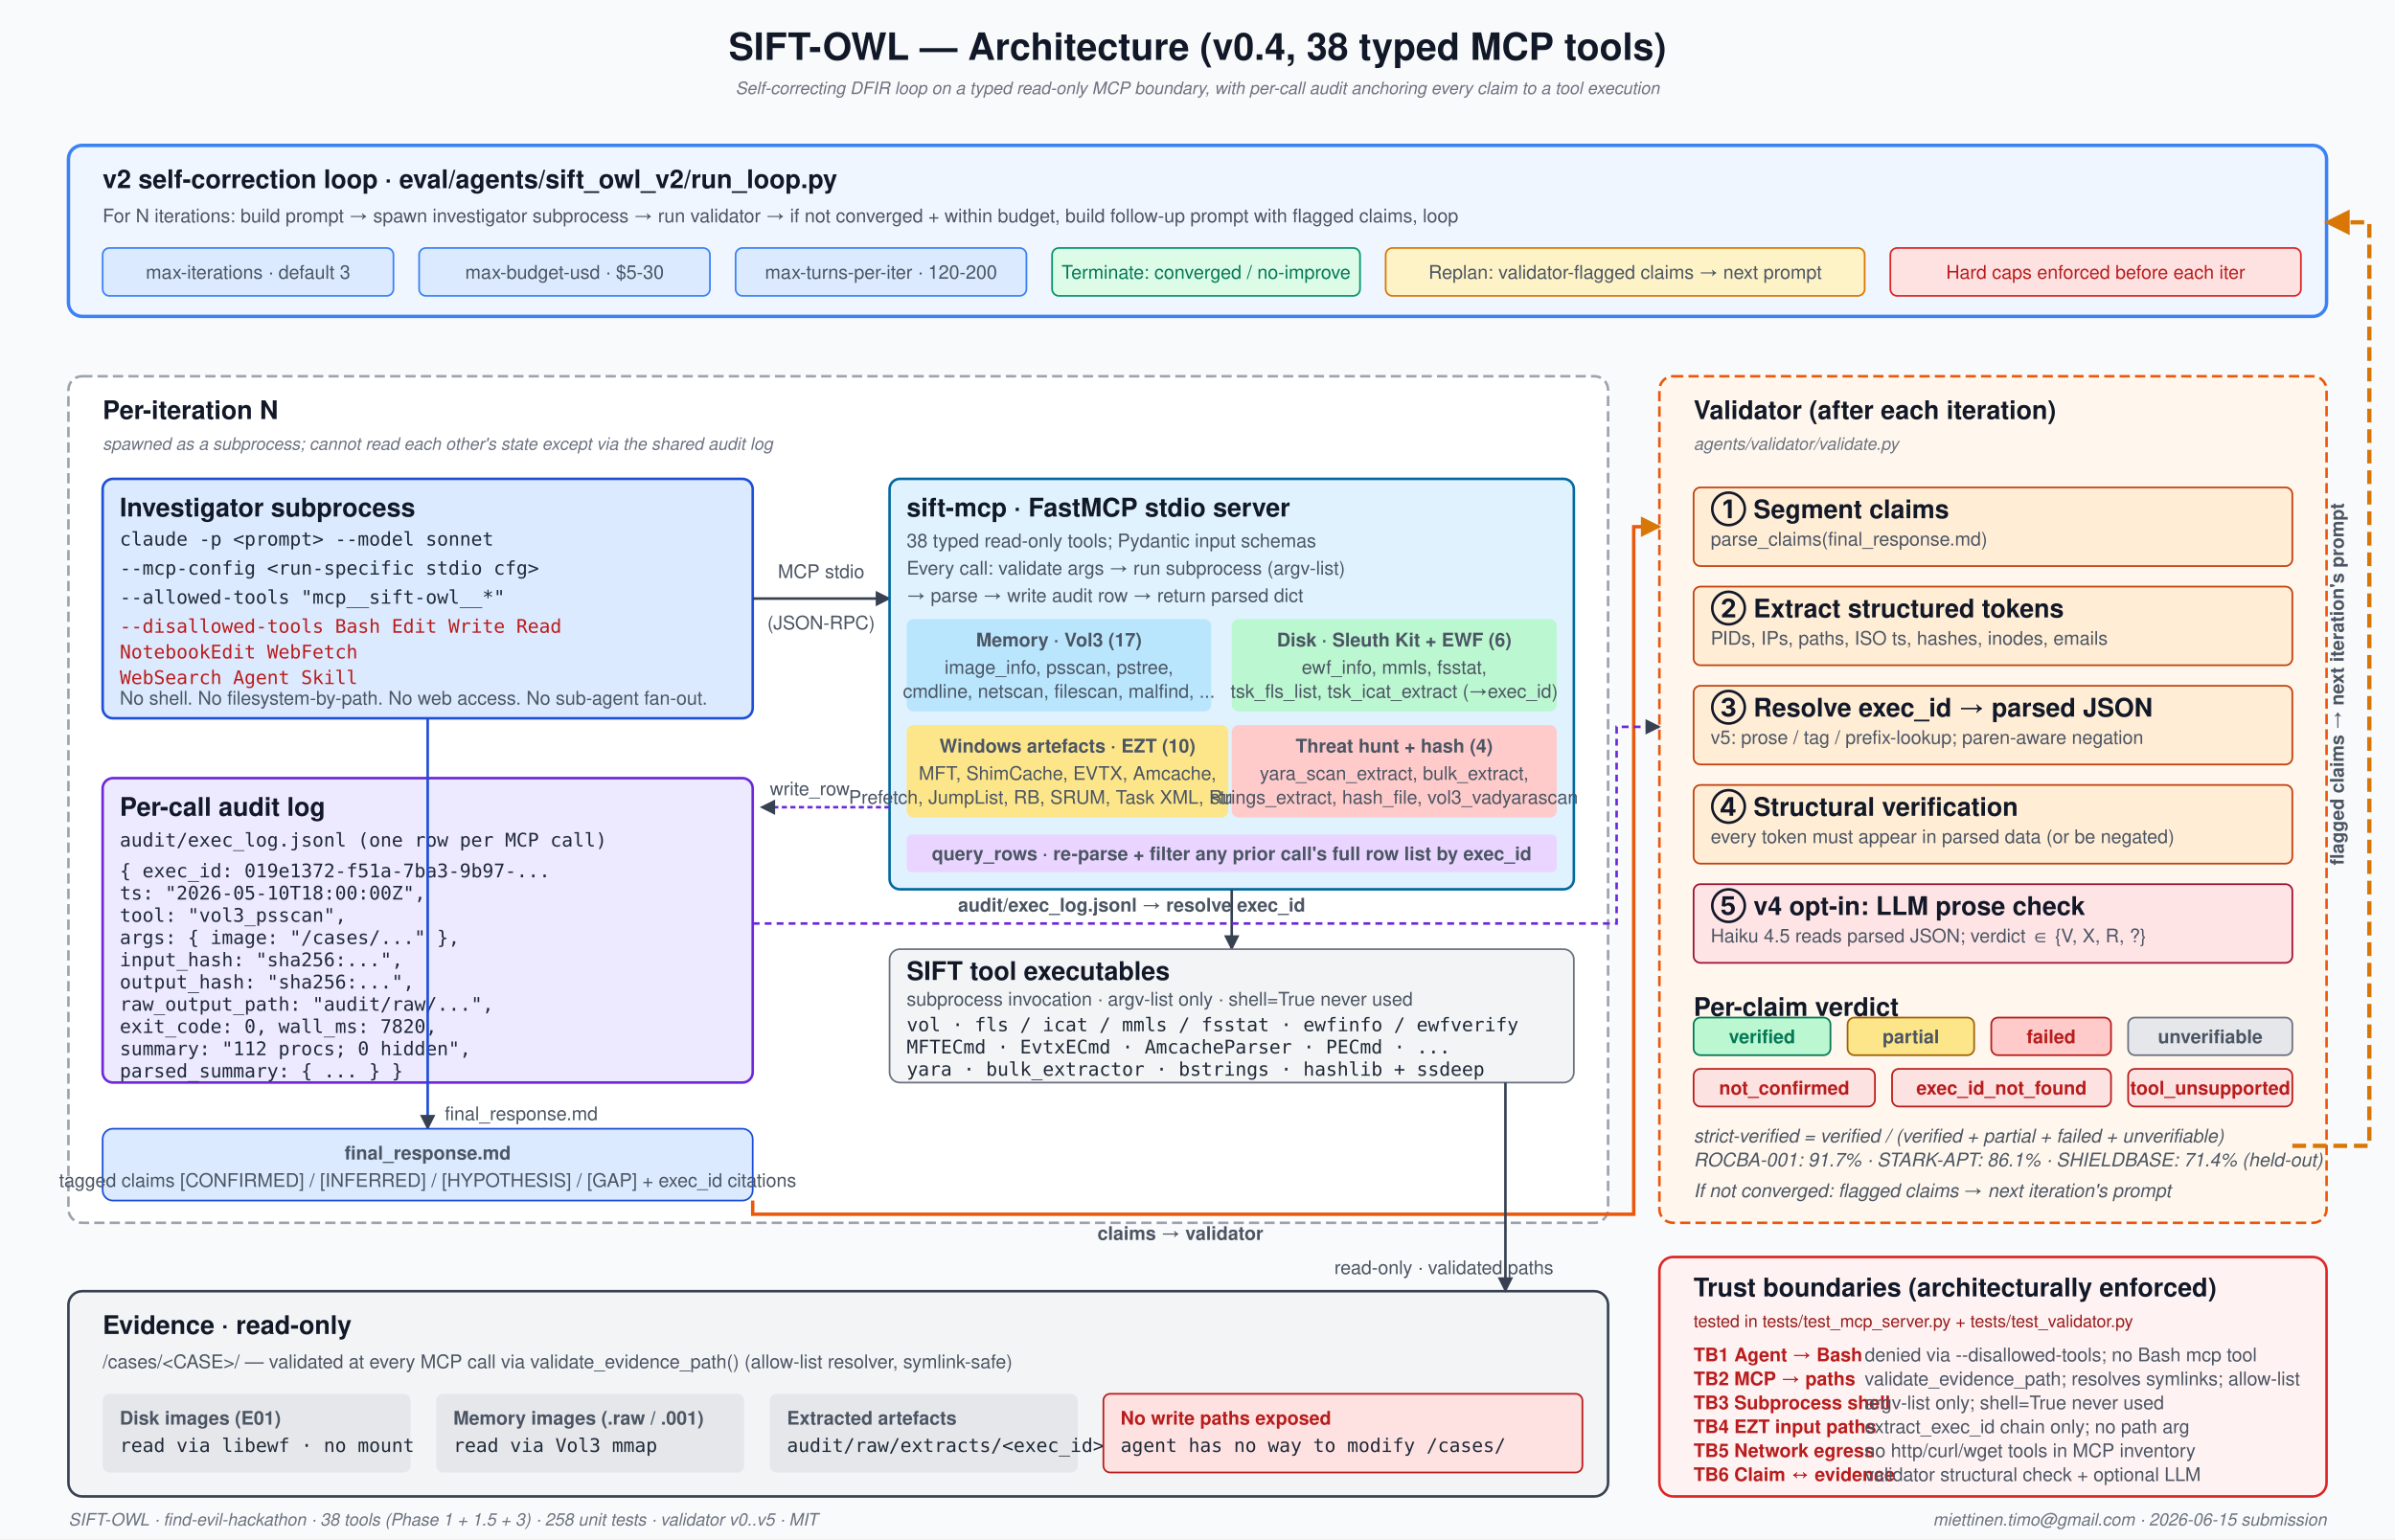
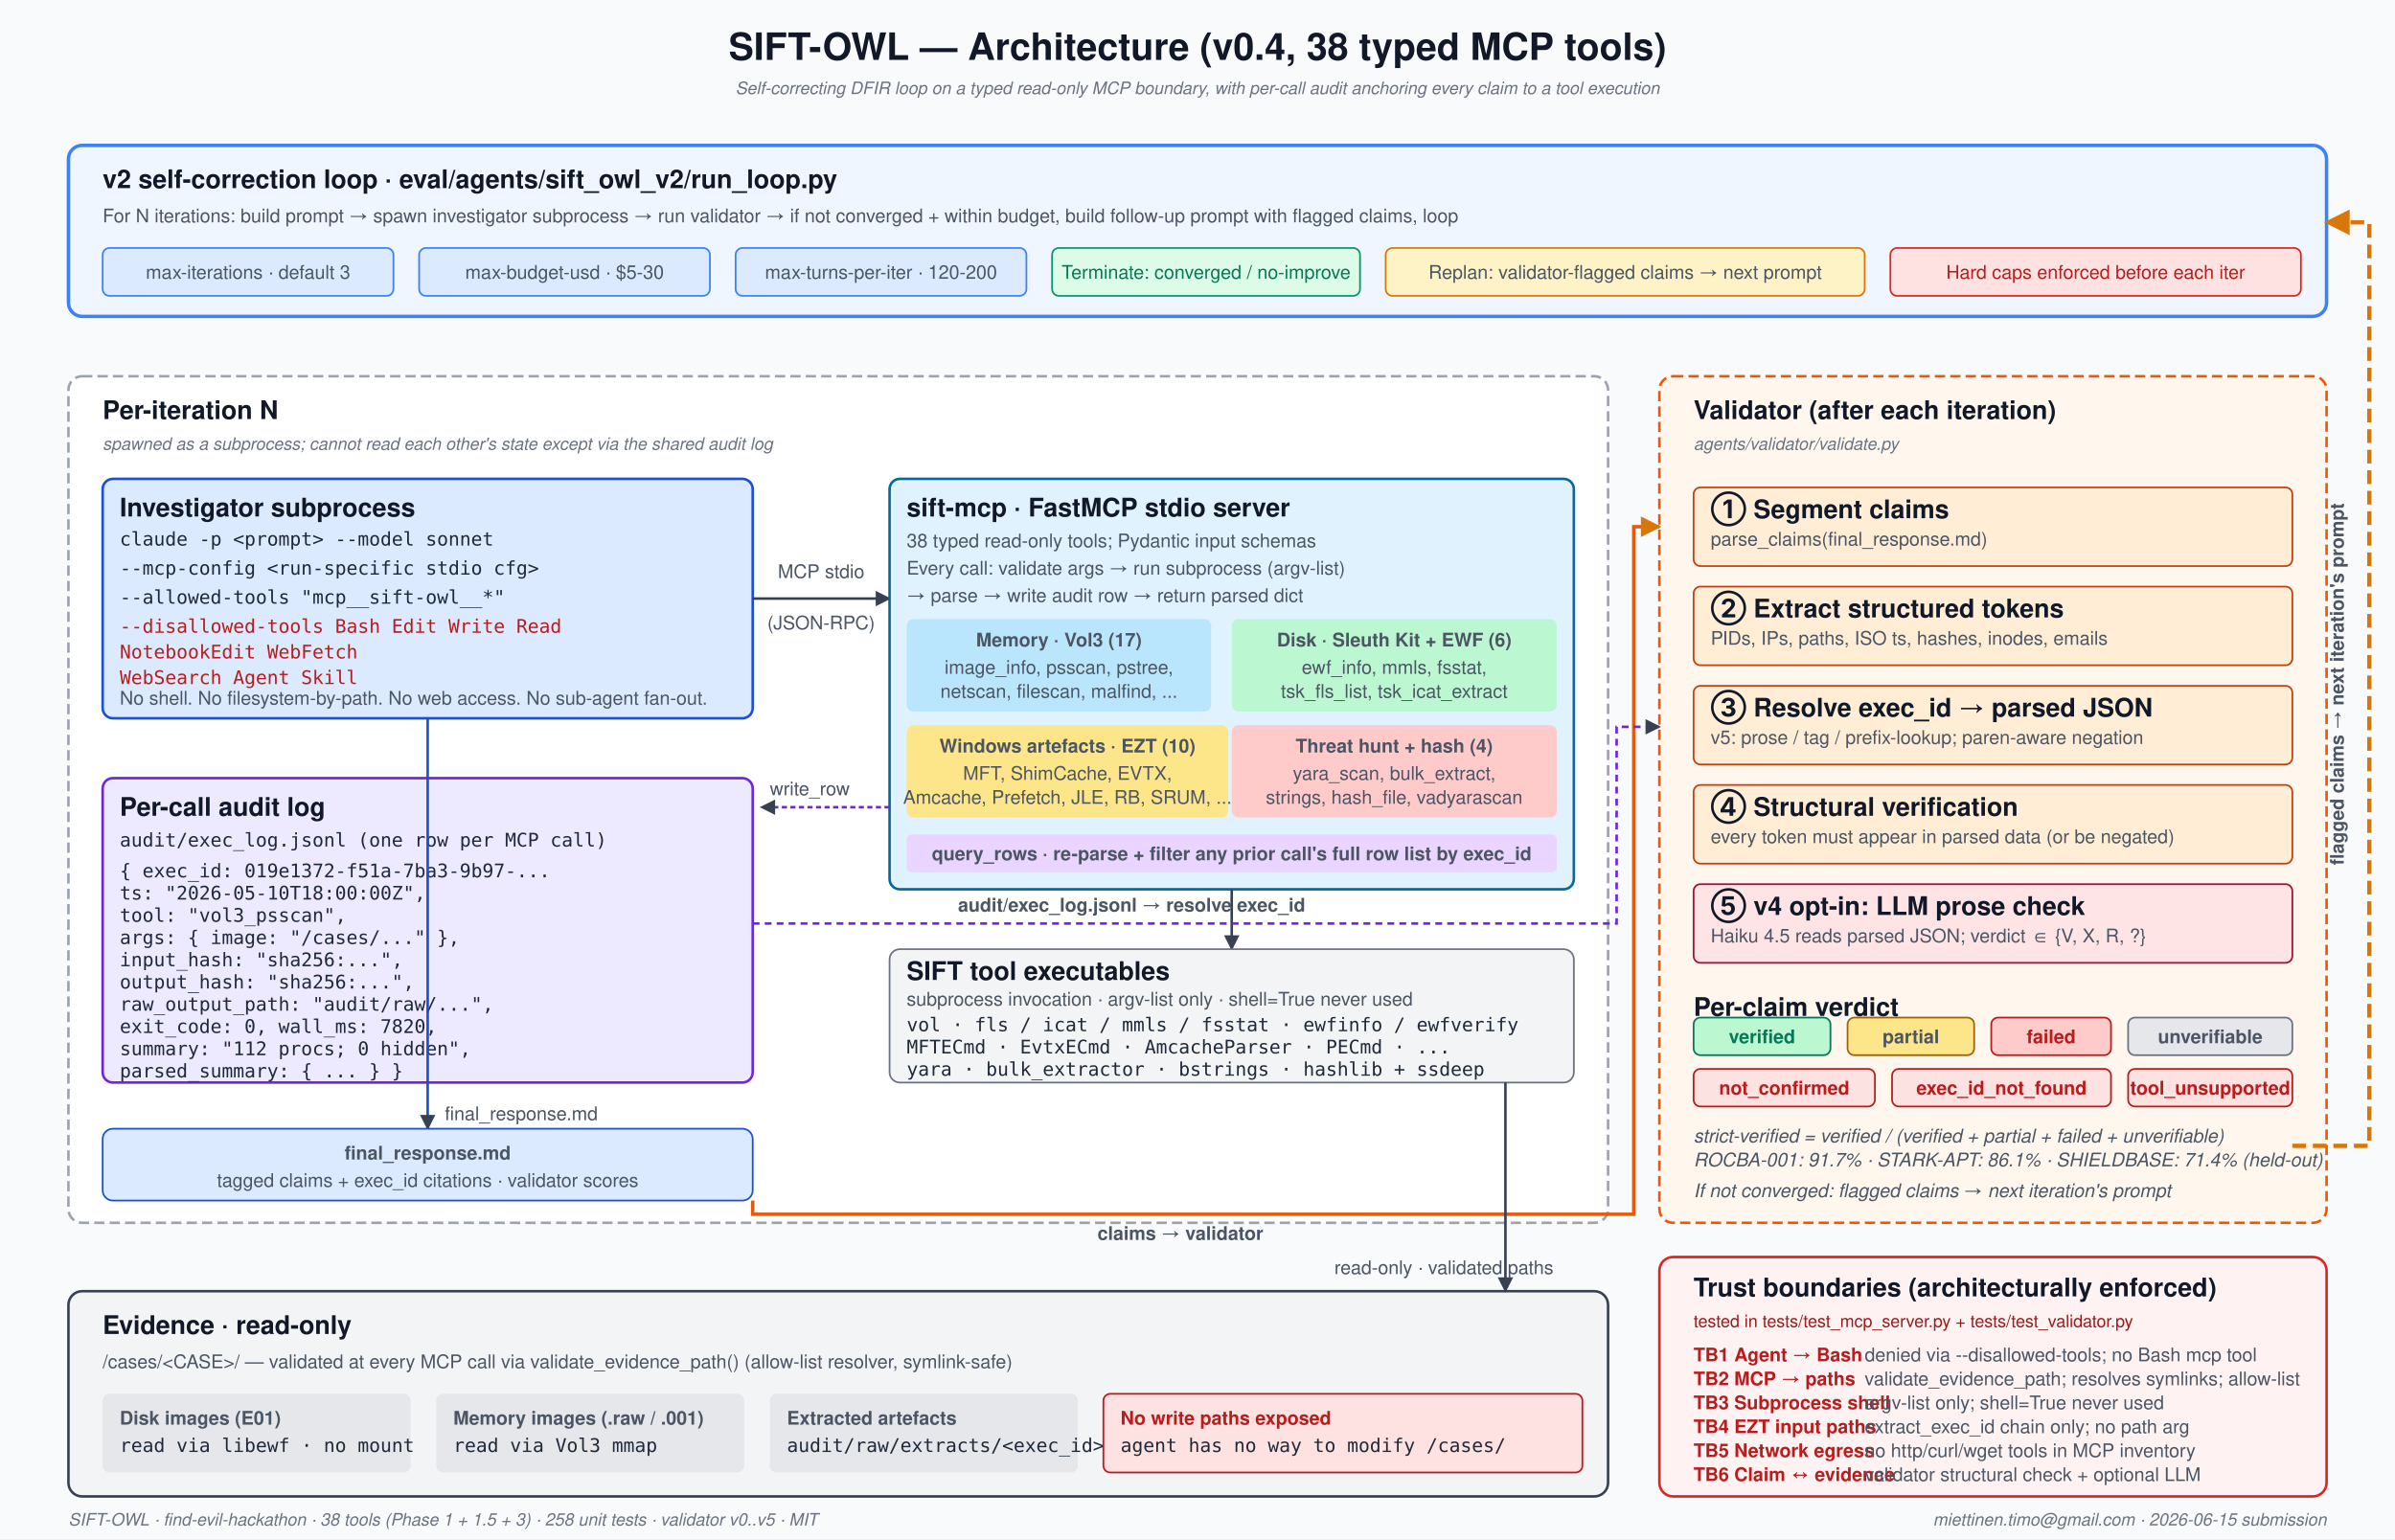
<svg xmlns="http://www.w3.org/2000/svg" viewBox="0 0 1400 900" font-family="-apple-system, BlinkMacSystemFont, 'Helvetica Neue', Helvetica, Arial, sans-serif">
  <defs>
    <marker id="arrow" viewBox="0 0 10 10" refX="9" refY="5" markerWidth="6" markerHeight="6" orient="auto-start-reverse">
      <path d="M 0 0 L 10 5 L 0 10 z" fill="#374151" />
    </marker>
    <marker id="arrow-loop" viewBox="0 0 10 10" refX="9" refY="5" markerWidth="6" markerHeight="6" orient="auto-start-reverse">
      <path d="M 0 0 L 10 5 L 0 10 z" fill="#d97706" />
    </marker>
    <marker id="arrow-red" viewBox="0 0 10 10" refX="9" refY="5" markerWidth="6" markerHeight="6" orient="auto-start-reverse">
      <path d="M 0 0 L 10 5 L 0 10 z" fill="#dc2626" />
    </marker>
    <style>
      .h1     { font-size: 22px; font-weight: 700; fill: #111827; }
      .h2     { font-size: 15px; font-weight: 700; fill: #111827; }
      .label  { font-size: 13px; fill: #1f2937; }
      .small  { font-size: 11px; fill: #4b5563; }
      .mono   { font-family: 'SF Mono','Menlo','Consolas',monospace; font-size: 11px; fill: #1f2937; }
      .denied { font-size: 11px; fill: #b91c1c; }
      .ok     { font-size: 11px; fill: #047857; }
      .tb     { font-size: 11px; fill: #b91c1c; font-weight: 700; }
      .tbnote { font-size: 10px; fill: #991b1b; }
      .meta   { font-size: 10px; fill: #6b7280; font-style: italic; }
    </style>
  </defs>
  <rect width="1400" height="900" fill="#f9fafb" />
  <text x="700" y="35" class="h1" text-anchor="middle">SIFT-OWL — Architecture (v0.4, 38 typed MCP tools)</text>
  <text x="700" y="55" class="meta" text-anchor="middle">Self-correcting DFIR loop on a typed read-only MCP boundary, with per-call audit anchoring every claim to a tool execution</text>
  <g>
    <rect x="40" y="85" width="1320" height="100" rx="8" fill="#eff6ff" stroke="#3b82f6" stroke-width="2" />
    <text x="60" y="110" class="h2">v2 self-correction loop  ·  eval/agents/sift_owl_v2/run_loop.py</text>
    <text x="60" y="130" class="small">For N iterations: build prompt → spawn investigator subprocess → run validator → if not converged + within budget, build follow-up prompt with flagged claims, loop</text>
    <g transform="translate(60, 145)">
      <rect width="170" height="28" rx="4" fill="#dbeafe" stroke="#3b82f6" />
      <text x="85" y="18" class="small" text-anchor="middle">max-iterations  ·  default 3</text>
    </g>
    <g transform="translate(245, 145)">
      <rect width="170" height="28" rx="4" fill="#dbeafe" stroke="#3b82f6" />
      <text x="85" y="18" class="small" text-anchor="middle">max-budget-usd  ·  $5-30</text>
    </g>
    <g transform="translate(430, 145)">
      <rect width="170" height="28" rx="4" fill="#dbeafe" stroke="#3b82f6" />
      <text x="85" y="18" class="small" text-anchor="middle">max-turns-per-iter  ·  120-200</text>
    </g>
    <g transform="translate(615, 145)">
      <rect width="180" height="28" rx="4" fill="#dcfce7" stroke="#059669" />
      <text x="90" y="18" class="ok" text-anchor="middle">Terminate: converged / no-improve</text>
    </g>
    <g transform="translate(810, 145)">
      <rect width="280" height="28" rx="4" fill="#fef3c7" stroke="#d97706" />
      <text x="140" y="18" class="small" text-anchor="middle" fill="#92400e">Replan: validator-flagged claims → next prompt</text>
    </g>
    <g transform="translate(1105, 145)">
      <rect width="240" height="28" rx="4" fill="#fee2e2" stroke="#dc2626" />
      <text x="120" y="18" class="denied" text-anchor="middle">Hard caps enforced before each iter</text>
    </g>
  </g>
  <g>
    <rect x="40" y="220" width="900" height="495" rx="8" fill="#ffffff" stroke="#9ca3af" stroke-width="1.5" stroke-dasharray="6 3" />
    <text x="60" y="245" class="h2">Per-iteration N</text>
    <text x="60" y="263" class="meta">spawned as a subprocess; cannot read each other's state except via the shared audit log</text>
    <g>
      <rect x="60" y="280" width="380" height="140" rx="6" fill="#dbeafe" stroke="#1d4ed8" stroke-width="1.5" />
      <text x="70" y="302" class="h2">Investigator subprocess</text>
      <text x="70" y="319" class="mono">claude -p &lt;prompt&gt;  --model sonnet</text>
      <text x="70" y="336" class="mono">  --mcp-config &lt;run-specific stdio cfg&gt;</text>
      <text x="70" y="353" class="mono">  --allowed-tools "mcp__sift-owl__*"</text>
      <text x="70" y="370" class="denied" font-family="'SF Mono','Menlo','Consolas',monospace">  --disallowed-tools Bash Edit Write Read</text>
      <text x="70" y="385" class="denied" font-family="'SF Mono','Menlo','Consolas',monospace">                     NotebookEdit WebFetch</text>
      <text x="70" y="400" class="denied" font-family="'SF Mono','Menlo','Consolas',monospace">                     WebSearch Agent Skill</text>
      <text x="70" y="412" class="small">No shell. No filesystem-by-path. No web access. No sub-agent fan-out.</text>
    </g>
    <path d="M 440 350 L 520 350" stroke="#374151" stroke-width="1.5" fill="none" marker-end="url(#arrow)" />
    <text x="480" y="338" class="small" text-anchor="middle">MCP stdio</text>
    <text x="480" y="368" class="small" text-anchor="middle">(JSON-RPC)</text>
    <g>
      <rect x="520" y="280" width="400" height="240" rx="6" fill="#e0f2fe" stroke="#0369a1" stroke-width="1.5" />
      <text x="530" y="302" class="h2">sift-mcp  ·  FastMCP stdio server</text>
      <text x="530" y="320" class="small">38 typed read-only tools; Pydantic input schemas</text>
      <text x="530" y="336" class="small">Every call: validate args → run subprocess (argv-list)</text>
      <text x="530" y="352" class="small">→ parse → write audit row → return parsed dict</text>
      <g>
        <rect x="530" y="362" width="178" height="54" rx="4" fill="#bae6fd" />
        <text x="619" y="378" class="small" text-anchor="middle" font-weight="700">Memory · Vol3 (17)</text>
        <text x="619" y="394" class="small" text-anchor="middle">image_info, psscan, pstree,</text>
-         <text x="619" y="408" class="small" text-anchor="middle" font-size="10">cmdline, netscan, filescan, malfind, ...</text>
+         <text x="619" y="408" class="small" text-anchor="middle" font-size="10">netscan, filescan, malfind, ...</text>
      </g>
      <g>
        <rect x="720" y="362" width="190" height="54" rx="4" fill="#bbf7d0" />
        <text x="815" y="378" class="small" text-anchor="middle" font-weight="700">Disk · Sleuth Kit + EWF (6)</text>
        <text x="815" y="394" class="small" text-anchor="middle">ewf_info, mmls, fsstat,</text>
-         <text x="815" y="408" class="small" text-anchor="middle" font-size="10">tsk_fls_list, tsk_icat_extract (→exec_id)</text>
+         <text x="815" y="408" class="small" text-anchor="middle" font-size="10">tsk_fls_list, tsk_icat_extract</text>
      </g>
      <g>
        <rect x="530" y="424" width="188" height="54" rx="4" fill="#fde68a" />
        <text x="624" y="440" class="small" text-anchor="middle" font-weight="700">Windows artefacts · EZT (10)</text>
-         <text x="624" y="456" class="small" text-anchor="middle">MFT, ShimCache, EVTX, Amcache,</text>
-         <text x="624" y="470" class="small" text-anchor="middle" font-size="10">Prefetch, JumpList, RB, SRUM, Task XML, Run keys</text>
+         <text x="624" y="456" class="small" text-anchor="middle">MFT, ShimCache, EVTX,</text>
+         <text x="624" y="470" class="small" text-anchor="middle" font-size="10">Amcache, Prefetch, JLE, RB, SRUM, ...</text>
      </g>
      <g>
        <rect x="720" y="424" width="190" height="54" rx="4" fill="#fecaca" />
        <text x="815" y="440" class="small" text-anchor="middle" font-weight="700">Threat hunt + hash (4)</text>
-         <text x="815" y="456" class="small" text-anchor="middle">yara_scan_extract, bulk_extract,</text>
-         <text x="815" y="470" class="small" text-anchor="middle" font-size="10">strings_extract, hash_file, vol3_vadyarascan</text>
+         <text x="815" y="456" class="small" text-anchor="middle">yara_scan, bulk_extract,</text>
+         <text x="815" y="470" class="small" text-anchor="middle" font-size="10">strings, hash_file, vadyarascan</text>
      </g>
      <g>
        <rect x="530" y="488" width="380" height="22" rx="3" fill="#e9d5ff" />
        <text x="720" y="503" class="small" text-anchor="middle" font-weight="700">query_rows  ·  re-parse + filter any prior call's full row list by exec_id</text>
      </g>
    </g>
    <path d="M 720 520 L 720 555" stroke="#374151" stroke-width="1.5" fill="none" marker-end="url(#arrow)" />
    <g>
      <rect x="520" y="555" width="400" height="78" rx="6" fill="#f3f4f6" stroke="#6b7280" stroke-width="1" />
      <text x="530" y="573" class="h2">SIFT tool executables</text>
      <text x="530" y="588" class="small" fill="#6b7280">subprocess invocation  ·  argv-list only  ·  shell=True never used</text>
      <text x="530" y="603" class="mono">vol  ·  fls / icat / mmls / fsstat  ·  ewfinfo / ewfverify</text>
      <text x="530" y="616" class="mono">MFTECmd  ·  EvtxECmd  ·  AmcacheParser  ·  PECmd  ·  ...</text>
      <text x="530" y="629" class="mono">yara  ·  bulk_extractor  ·  bstrings  ·  hashlib + ssdeep</text>
    </g>
    <g>
      <rect x="60" y="455" width="380" height="178" rx="6" fill="#ede9fe" stroke="#6d28d9" stroke-width="1.5" />
      <text x="70" y="477" class="h2">Per-call audit log</text>
      <text x="70" y="495" class="mono">audit/exec_log.jsonl  (one row per MCP call)</text>
      <text x="70" y="513" class="mono" font-size="10">{ exec_id: 019e1372-f51a-7ba3-9b97-...</text>
      <text x="70" y="526" class="mono" font-size="10">  ts: "2026-05-10T18:00:00Z",</text>
      <text x="70" y="539" class="mono" font-size="10">  tool: "vol3_psscan",</text>
      <text x="70" y="552" class="mono" font-size="10">  args: { image: "/cases/..." },</text>
      <text x="70" y="565" class="mono" font-size="10">  input_hash:  "sha256:...",</text>
      <text x="70" y="578" class="mono" font-size="10">  output_hash: "sha256:...",</text>
      <text x="70" y="591" class="mono" font-size="10">  raw_output_path: "audit/raw/...",</text>
      <text x="70" y="604" class="mono" font-size="10">  exit_code: 0, wall_ms: 7820,</text>
      <text x="70" y="617" class="mono" font-size="10">  summary: "112 procs; 0 hidden",</text>
      <text x="70" y="630" class="mono" font-size="10">  parsed_summary: { ... } }</text>
    </g>
    <path d="M 520 472 L 445 472" stroke="#6d28d9" stroke-width="1.5" fill="none" marker-end="url(#arrow)" stroke-dasharray="3 2" />
    <text x="450" y="465" class="small" fill="#6d28d9">write_row</text>
    <path d="M 250 420 L 250 660" stroke="#1d4ed8" stroke-width="1.5" fill="none" marker-end="url(#arrow)" />
    <text x="260" y="655" class="small" fill="#1d4ed8">final_response.md</text>
  </g>
  <g>
    <rect x="60" y="660" width="380" height="42" rx="6" fill="#dbeafe" stroke="#1d4ed8" />
    <text x="250" y="678" class="small" text-anchor="middle" font-weight="700">final_response.md</text>
-     <text x="250" y="694" class="small" text-anchor="middle">tagged claims [CONFIRMED] / [INFERRED] / [HYPOTHESIS] / [GAP] + exec_id citations</text>
+     <text x="250" y="694" class="small" text-anchor="middle">tagged claims + exec_id citations  ·  validator scores</text>
  </g>
  <g>
    <rect x="970" y="220" width="390" height="495" rx="8" fill="#fff7ed" stroke="#ea580c" stroke-width="1.5" stroke-dasharray="6 3" />
    <text x="990" y="245" class="h2">Validator (after each iteration)</text>
    <text x="990" y="263" class="meta">agents/validator/validate.py</text>
    <g transform="translate(990, 285)">
      <rect width="350" height="46" rx="4" fill="#ffedd5" stroke="#c2410c" />
      <text x="10" y="18" class="h2" font-size="13">① Segment claims</text>
      <text x="10" y="34" class="small">parse_claims(final_response.md)</text>
    </g>
    <g transform="translate(990, 343)">
      <rect width="350" height="46" rx="4" fill="#ffedd5" stroke="#c2410c" />
      <text x="10" y="18" class="h2" font-size="13">② Extract structured tokens</text>
      <text x="10" y="34" class="small">PIDs, IPs, paths, ISO ts, hashes, inodes, emails</text>
    </g>
    <g transform="translate(990, 401)">
      <rect width="350" height="46" rx="4" fill="#ffedd5" stroke="#c2410c" />
      <text x="10" y="18" class="h2" font-size="13">③ Resolve exec_id → parsed JSON</text>
      <text x="10" y="34" class="small">v5: prose / tag / prefix-lookup; paren-aware negation</text>
    </g>
    <g transform="translate(990, 459)">
      <rect width="350" height="46" rx="4" fill="#ffedd5" stroke="#c2410c" />
      <text x="10" y="18" class="h2" font-size="13">④ Structural verification</text>
      <text x="10" y="34" class="small">every token must appear in parsed data (or be negated)</text>
    </g>
    <g transform="translate(990, 517)">
      <rect width="350" height="46" rx="4" fill="#ffe4e6" stroke="#9f1239" />
      <text x="10" y="18" class="h2" font-size="13">⑤ v4 opt-in: LLM prose check</text>
      <text x="10" y="34" class="small">Haiku 4.5 reads parsed JSON; verdict ∈ {V, X, R, ?}</text>
    </g>
    <g transform="translate(990, 580)">
      <text x="0" y="14" class="h2" font-size="13">Per-claim verdict</text>
    </g>
    <g transform="translate(990, 595)">
      <rect width="80" height="22" rx="4" fill="#bbf7d0" stroke="#047857" />
      <text x="40" y="15" class="ok" text-anchor="middle" font-weight="700">verified</text>
    </g>
    <g transform="translate(1080, 595)">
      <rect width="74" height="22" rx="4" fill="#fde68a" stroke="#a16207" />
      <text x="37" y="15" class="small" text-anchor="middle" font-weight="700">partial</text>
    </g>
    <g transform="translate(1164, 595)">
      <rect width="70" height="22" rx="4" fill="#fecaca" stroke="#b91c1c" />
      <text x="35" y="15" class="denied" text-anchor="middle" font-weight="700">failed</text>
    </g>
    <g transform="translate(1244, 595)">
      <rect width="96" height="22" rx="4" fill="#e5e7eb" stroke="#6b7280" />
      <text x="48" y="15" class="small" text-anchor="middle" font-weight="700">unverifiable</text>
    </g>
    <g transform="translate(990, 625)">
      <rect width="106" height="22" rx="4" fill="#fde2e2" stroke="#b91c1c" />
      <text x="53" y="15" class="denied" text-anchor="middle" font-weight="700">not_confirmed</text>
    </g>
    <g transform="translate(1106, 625)">
      <rect width="128" height="22" rx="4" fill="#fde2e2" stroke="#b91c1c" />
      <text x="64" y="15" class="denied" text-anchor="middle" font-weight="700">exec_id_not_found</text>
    </g>
    <g transform="translate(1244, 625)">
      <rect width="96" height="22" rx="4" fill="#fde2e2" stroke="#b91c1c" />
      <text x="48" y="15" class="denied" text-anchor="middle" font-weight="700">tool_unsupported</text>
    </g>
    <text x="990" y="668" class="small" font-style="italic" fill="#6b7280">strict-verified = verified / (verified + partial + failed + unverifiable)</text>
    <text x="990" y="682" class="small" font-style="italic" fill="#6b7280">ROCBA-001: 91.7%  ·  STARK-APT: 86.1%  ·  SHIELDBASE: 71.4% (held-out)</text>
    <text x="990" y="700" class="small" font-style="italic" fill="#ea580c">If not converged: flagged claims → next iteration's prompt</text>
  </g>
  <path d="M 440 702 L 440 710 L 955 710 L 955 308 L 970 308" stroke="#ea580c" stroke-width="2" fill="none" marker-end="url(#arrow-loop)" />
  <text x="690" y="725" class="small" fill="#ea580c" font-weight="700" text-anchor="middle">claims  →  validator</text>
  <path d="M 440 540 L 945 540 L 945 425 L 970 425" stroke="#6d28d9" stroke-width="1.5" fill="none" stroke-dasharray="4 3" marker-end="url(#arrow)" />
  <text x="560" y="533" class="small" fill="#6d28d9" font-weight="700">audit/exec_log.jsonl  →  resolve exec_id</text>
  <g>
    <rect x="40" y="755" width="900" height="120" rx="8" fill="#f3f4f6" stroke="#374151" stroke-width="1.5" />
    <text x="60" y="780" class="h2">Evidence  ·  read-only</text>
    <text x="60" y="800" class="small">/cases/&lt;CASE&gt;/  —  validated at every MCP call via validate_evidence_path() (allow-list resolver, symlink-safe)</text>
    <g transform="translate(60, 815)">
      <rect width="180" height="46" rx="4" fill="#e5e7eb" />
      <text x="10" y="18" class="small" font-weight="700">Disk images (E01)</text>
      <text x="10" y="34" class="mono" font-size="10">  read via libewf  ·  no mount</text>
    </g>
    <g transform="translate(255, 815)">
      <rect width="180" height="46" rx="4" fill="#e5e7eb" />
      <text x="10" y="18" class="small" font-weight="700">Memory images (.raw / .001)</text>
      <text x="10" y="34" class="mono" font-size="10">  read via Vol3 mmap</text>
    </g>
    <g transform="translate(450, 815)">
      <rect width="180" height="46" rx="4" fill="#e5e7eb" />
      <text x="10" y="18" class="small" font-weight="700">Extracted artefacts</text>
      <text x="10" y="34" class="mono" font-size="10">  audit/raw/extracts/&lt;exec_id&gt;.bin</text>
    </g>
    <g transform="translate(645, 815)">
      <rect width="280" height="46" rx="4" fill="#fee2e2" stroke="#b91c1c" />
      <text x="10" y="18" class="denied" font-weight="700">No write paths exposed</text>
      <text x="10" y="34" class="mono" font-size="10">  agent has no way to modify /cases/</text>
    </g>
  </g>
  <path d="M 880 633 L 880 755" stroke="#374151" stroke-width="1.5" fill="none" marker-end="url(#arrow)" />
  <text x="780" y="745" class="small">read-only  ·  validated paths</text>
  <g>
    <rect x="970" y="735" width="390" height="140" rx="8" fill="#fef2f2" stroke="#dc2626" stroke-width="1.5" />
    <text x="990" y="758" class="h2">Trust boundaries (architecturally enforced)</text>
    <text x="990" y="776" class="tbnote">tested in tests/test_mcp_server.py + tests/test_validator.py</text>
    <text x="990" y="796" class="tb">TB1  Agent → Bash</text>
    <text x="1090" y="796" class="small" fill="#7f1d1d">denied via --disallowed-tools; no Bash mcp tool</text>
    <text x="990" y="810" class="tb">TB2  MCP → paths</text>
    <text x="1090" y="810" class="small" fill="#7f1d1d">validate_evidence_path; resolves symlinks; allow-list</text>
    <text x="990" y="824" class="tb">TB3  Subprocess shell</text>
    <text x="1090" y="824" class="small" fill="#7f1d1d">argv-list only; shell=True never used</text>
    <text x="990" y="838" class="tb">TB4  EZT input paths</text>
    <text x="1090" y="838" class="small" fill="#7f1d1d">extract_exec_id chain only; no path arg</text>
    <text x="990" y="852" class="tb">TB5  Network egress</text>
    <text x="1090" y="852" class="small" fill="#7f1d1d">no http/curl/wget tools in MCP inventory</text>
    <text x="990" y="866" class="tb">TB6  Claim ↔ evidence</text>
    <text x="1090" y="866" class="small" fill="#7f1d1d">validator structural check + optional LLM</text>
  </g>
  <g>
    <path d="M 1340 670 L 1385 670 L 1385 130 L 1360 130" stroke="#d97706" stroke-width="2.5" fill="none" stroke-dasharray="8 4" marker-end="url(#arrow-loop)" />
    <text x="1370" y="400" class="small" fill="#d97706" font-weight="700" transform="rotate(-90 1370 400)" text-anchor="middle">flagged claims → next iteration's prompt</text>
  </g>
  <text x="40" y="892" class="meta">
    SIFT-OWL · find-evil-hackathon · 38 tools (Phase 1 + 1.5 + 3) · 258 unit tests · validator v0..v5 · MIT
  </text>
  <text x="1360" y="892" class="meta" text-anchor="end">
    miettinen.timo@gmail.com  ·  2026-06-15 submission
  </text>
</svg>
